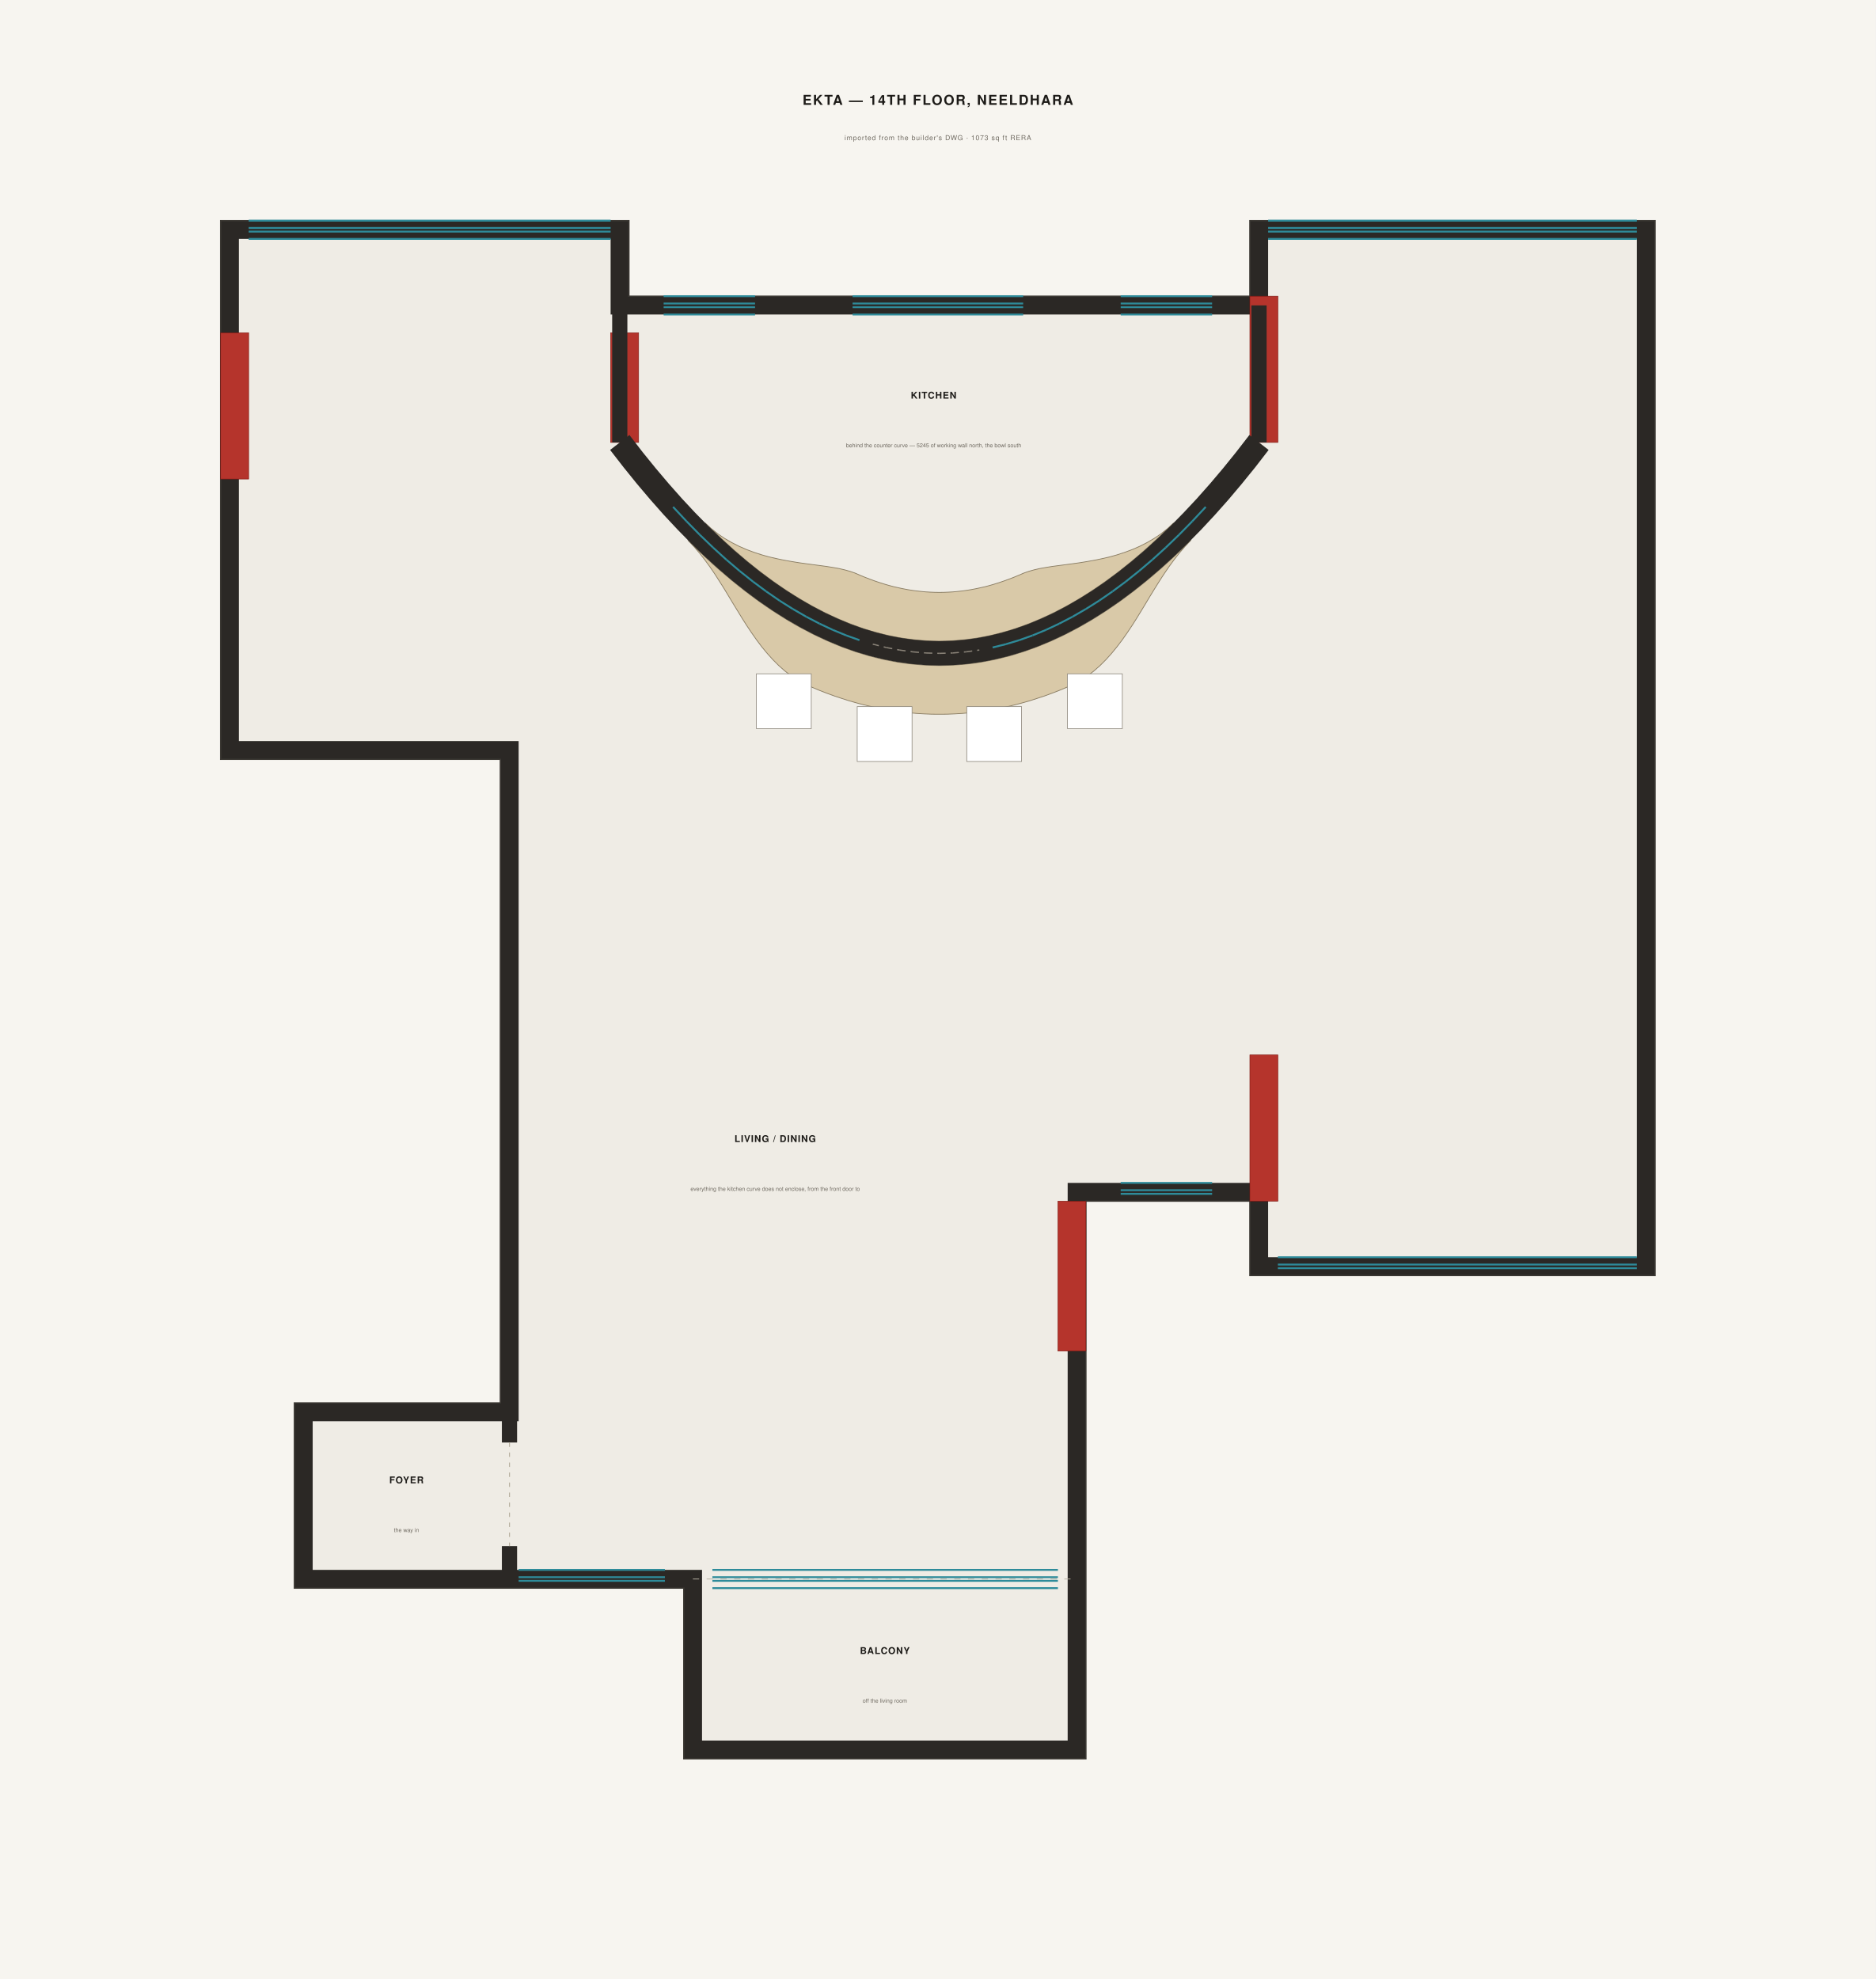
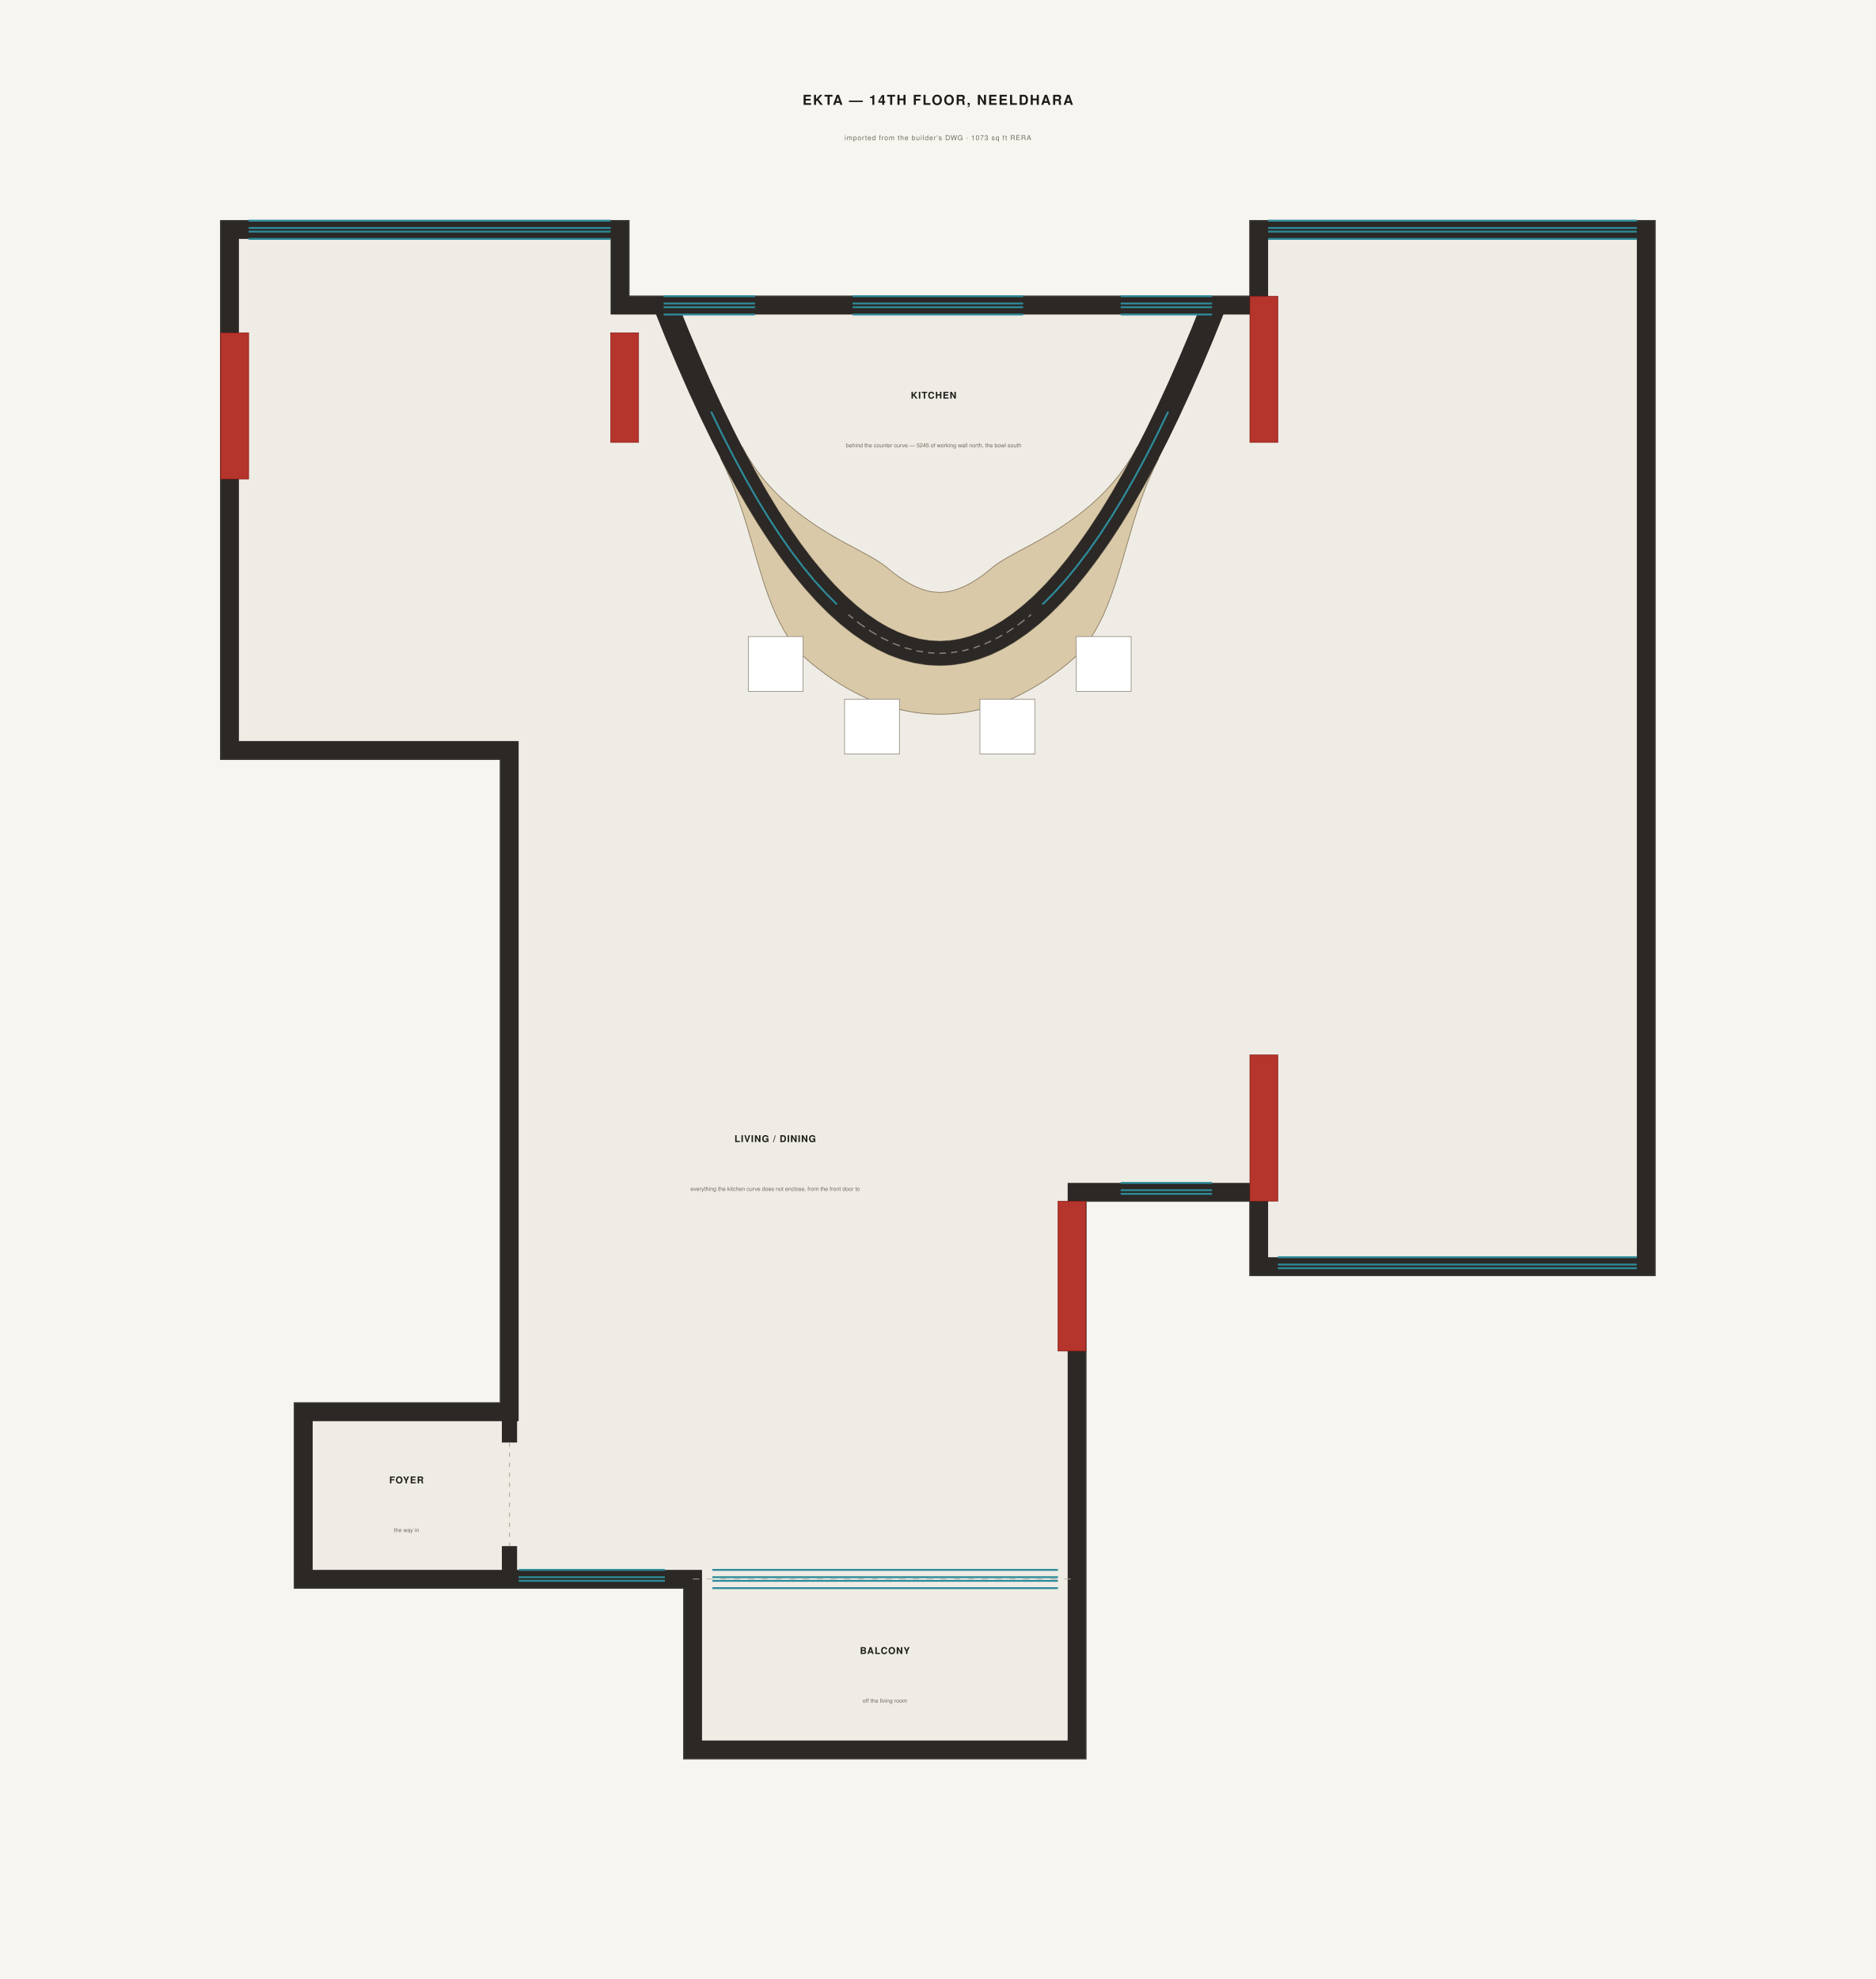
<svg xmlns="http://www.w3.org/2000/svg" width="3000" height="3165" viewBox="0 0 3000 3165">
  <rect x="0" y="0" width="3000" height="3165" fill="#f7f5f0" />
  <g id="L-floor">
    <polygon points="352.9,352.9 1005.9,352.9 1005.9,473.7 1999.0,473.7 1999.0,352.9 2647.1,352.9 2647.1,2039.9 1999.0,2039.9 1999.0,1921.0 1736.8,1921.0 1736.8,2812.8 1093.6,2812.8 1093.6,2539.9 470.8,2539.9 470.8,2243.6 800.2,2243.6 800.2,1214.4 352.9,1214.4" fill="#2b2825" stroke="#3b3833" stroke-width="2.0" />
    <polygon points="382.1,382.1 976.6,382.1 976.6,503.0 2028.2,503.0 2028.2,382.1 2617.9,382.1 2617.9,2010.7 2028.2,2010.7 2028.2,1891.8 1707.6,1891.8 1707.6,2539.9 1707.6,2783.6 1122.8,2783.6 1122.8,2539.9 1122.8,2510.7 500.1,2510.7 500.1,2272.9 829.5,2272.9 829.5,1185.2 382.1,1185.2" fill="#efece5" stroke="none" stroke-width="1.0" />
  </g>
  <g id="L-ref">
    <rect x="1999.0" y="473.7" width="44.8" height="233.9" fill="#b5342c" stroke="#7c1610" stroke-width="0.8" />
    <rect x="352.9" y="532.2" width="44.8" height="233.9" fill="#b5342c" stroke="#7c1610" stroke-width="0.8" />
    <rect x="976.6" y="532.2" width="44.8" height="175.4" fill="#b5342c" stroke="#7c1610" stroke-width="0.8" />
    <rect x="1999.0" y="1687.1" width="44.8" height="233.9" fill="#b5342c" stroke="#7c1610" stroke-width="0.8" />
    <rect x="1692.0" y="1921.0" width="44.8" height="239.8" fill="#b5342c" stroke="#7c1610" stroke-width="0.8" />
  </g>
  <g id="L-furniture">
-     <polygon points="1100.1,863.9 1110.0,873.6 1119.9,883.2 1129.8,892.5 1139.7,901.6 1149.6,910.4 1159.6,919.0 1169.5,927.3 1179.4,935.4 1189.4,943.3 1199.4,950.9 1209.3,958.3 1219.3,965.4 1229.3,972.3 1239.3,978.9 1249.3,985.3 1259.3,991.5 1269.3,997.4 1279.3,1003.0 1289.4,1008.4 1299.4,1013.6 1309.5,1018.5 1319.6,1023.2 1329.7,1027.6 1339.8,1031.8 1349.9,1035.7 1360.0,1039.4 1370.1,1042.8 1380.3,1046.0 1390.4,1048.9 1400.6,1051.6 1410.7,1054.0 1420.9,1056.2 1431.1,1058.1 1441.3,1059.8 1451.4,1061.2 1461.6,1062.3 1471.8,1063.2 1482.0,1063.8 1492.2,1064.2 1502.4,1064.4 1512.6,1064.2 1522.8,1063.8 1533.0,1063.2 1543.2,1062.3 1553.4,1061.2 1563.6,1059.8 1573.8,1058.1 1584.0,1056.2 1594.1,1054.0 1604.3,1051.6 1614.5,1048.9 1624.6,1046.0 1634.7,1042.8 1644.9,1039.4 1655.0,1035.7 1665.1,1031.8 1675.2,1027.6 1685.3,1023.2 1695.3,1018.5 1705.4,1013.6 1715.5,1008.4 1725.5,1003.0 1735.6,997.4 1745.6,991.5 1755.6,985.3 1765.6,978.9 1775.6,972.3 1785.6,965.4 1795.6,958.3 1805.5,950.9 1815.5,943.3 1825.4,935.4 1835.4,927.3 1845.3,919.0 1855.2,910.4 1865.1,901.6 1875.0,892.5 1884.9,883.2 1894.9,873.6 1904.7,863.9 1895.2,874.0 1886.2,884.5 1877.7,895.3 1869.6,906.4 1861.8,917.8 1854.2,929.5 1846.9,941.2 1839.6,953.1 1832.4,965.1 1825.2,977.0 1817.9,988.9 1810.4,1000.7 1802.7,1012.2 1794.7,1023.6 1786.4,1034.5 1777.8,1045.0 1768.8,1055.0 1759.4,1064.4 1749.5,1073.1 1739.2,1081.1 1728.5,1088.1 1717.3,1094.2 1705.8,1099.3 1694.1,1104.2 1682.4,1108.7 1670.7,1113.0 1658.9,1116.9 1647.1,1120.7 1635.2,1124.1 1623.3,1127.2 1611.3,1130.1 1599.3,1132.6 1587.3,1134.9 1575.2,1136.9 1563.1,1138.5 1551.0,1139.9 1538.9,1141.0 1526.7,1141.7 1514.6,1142.2 1502.4,1142.3 1490.3,1142.2 1478.1,1141.7 1466.0,1141.0 1453.9,1139.9 1441.8,1138.5 1429.7,1136.9 1417.6,1134.9 1405.6,1132.6 1393.6,1130.1 1381.6,1127.2 1369.7,1124.1 1357.8,1120.7 1346.0,1116.9 1334.2,1113.0 1322.4,1108.7 1310.8,1104.2 1299.1,1099.3 1287.6,1094.2 1276.4,1088.1 1265.6,1081.1 1255.3,1073.1 1245.5,1064.4 1236.1,1055.0 1227.1,1045.0 1218.4,1034.5 1210.2,1023.6 1202.2,1012.2 1194.5,1000.7 1187.0,988.9 1179.7,977.0 1172.4,965.1 1165.2,953.1 1158.0,941.2 1150.6,929.5 1143.1,917.8 1135.3,906.4 1127.2,895.3 1118.7,884.5 1109.7,874.0 1100.1,863.9" fill="#d9c9a8" stroke="#8a7d63" stroke-width="1.2" />
-     <polygon points="1127.7,836.3 1137.3,845.8 1146.8,855.0 1156.3,863.9 1165.8,872.6 1175.4,881.1 1184.9,889.3 1194.3,897.3 1203.8,905.0 1213.3,912.5 1222.8,919.7 1232.2,926.7 1241.7,933.5 1251.1,940.0 1260.6,946.2 1270.0,952.3 1279.4,958.0 1288.8,963.6 1298.2,968.9 1307.6,973.9 1316.9,978.7 1326.3,983.3 1335.6,987.6 1345.0,991.7 1354.3,995.6 1363.6,999.2 1372.9,1002.6 1382.2,1005.8 1391.5,1008.7 1400.8,1011.3 1410.0,1013.8 1419.3,1016.0 1428.6,1018.0 1437.8,1019.7 1447.1,1021.2 1456.3,1022.5 1465.5,1023.5 1474.8,1024.3 1484.0,1024.9 1493.2,1025.3 1502.4,1025.4 1511.7,1025.3 1520.9,1024.9 1530.1,1024.3 1539.3,1023.5 1548.6,1022.5 1557.8,1021.2 1567.1,1019.7 1576.3,1018.0 1585.6,1016.0 1594.8,1013.8 1604.1,1011.3 1613.4,1008.7 1622.7,1005.8 1632.0,1002.6 1641.3,999.2 1650.6,995.6 1659.9,991.7 1669.2,987.6 1678.6,983.3 1687.9,978.7 1697.3,973.9 1706.7,968.9 1716.1,963.6 1725.5,958.0 1734.9,952.3 1744.3,946.2 1753.7,940.0 1763.2,933.5 1772.6,926.7 1782.1,919.7 1791.6,912.5 1801.0,905.0 1810.5,897.3 1820.0,889.3 1829.5,881.1 1839.0,872.6 1848.5,863.9 1858.1,855.0 1867.6,845.8 1877.1,836.3 1867.3,845.4 1856.9,853.7 1845.9,861.1 1834.6,867.7 1823.0,873.6 1811.1,878.8 1799.0,883.3 1786.8,887.3 1774.6,890.7 1762.4,893.5 1750.3,896.0 1738.4,898.1 1726.7,900.0 1715.2,901.6 1704.1,903.1 1693.3,904.5 1682.8,905.9 1672.8,907.5 1663.2,909.2 1654.1,911.3 1645.5,913.7 1637.2,916.6 1629.3,920.0 1621.6,923.2 1613.8,926.2 1606.1,929.0 1598.5,931.6 1590.9,934.0 1583.4,936.2 1575.9,938.2 1568.4,939.9 1561.0,941.5 1553.6,942.9 1546.2,944.1 1538.9,945.1 1531.6,945.9 1524.3,946.6 1517.0,947.0 1509.7,947.3 1502.4,947.4 1495.2,947.3 1487.9,947.0 1480.6,946.6 1473.3,945.9 1466.0,945.1 1458.7,944.1 1451.3,942.9 1443.9,941.5 1436.5,939.9 1429.0,938.2 1421.5,936.2 1414.0,934.0 1406.4,931.6 1398.7,929.0 1391.1,926.2 1383.3,923.2 1375.5,920.0 1367.7,916.6 1359.4,913.7 1350.7,911.3 1341.6,909.2 1332.0,907.5 1322.0,905.9 1311.6,904.5 1300.8,903.1 1289.7,901.6 1278.2,900.0 1266.5,898.1 1254.6,896.0 1242.5,893.5 1230.3,890.7 1218.1,887.3 1205.9,883.3 1193.8,878.8 1181.9,873.6 1170.3,867.7 1158.9,861.1 1148.0,853.7 1137.6,845.4 1127.7,836.3" fill="#d9c9a8" stroke="#8a7d63" stroke-width="1.2" />
-     <rect x="1209.8" y="1077.6" width="87.7" height="87.7" fill="#ffffff" stroke="#8a8378" stroke-width="1.0" />
-     <rect x="1371.0" y="1130.1" width="87.7" height="87.7" fill="#ffffff" stroke="#8a8378" stroke-width="1.0" />
-     <rect x="1546.2" y="1130.1" width="87.7" height="87.7" fill="#ffffff" stroke="#8a8378" stroke-width="1.0" />
-     <rect x="1707.3" y="1077.6" width="87.7" height="87.7" fill="#ffffff" stroke="#8a8378" stroke-width="1.0" />
+     <polygon points="1152.3,732.4 1160.7,748.4 1169.2,764.1 1177.6,779.4 1186.1,794.2 1194.5,808.7 1203.0,822.8 1211.4,836.4 1219.9,849.7 1228.4,862.6 1236.9,875.1 1245.4,887.2 1253.9,899.0 1262.5,910.3 1271.0,921.2 1279.6,931.7 1288.2,941.9 1296.8,951.6 1305.4,961.0 1314.1,970.0 1322.7,978.5 1331.4,986.7 1340.2,994.5 1348.9,1001.9 1357.7,1008.9 1366.5,1015.4 1375.3,1021.6 1384.2,1027.4 1393.2,1032.8 1402.1,1037.8 1411.1,1042.3 1420.2,1046.5 1429.2,1050.2 1438.4,1053.5 1447.5,1056.4 1456.7,1058.8 1465.9,1060.8 1475.1,1062.3 1484.4,1063.5 1493.6,1064.1 1502.9,1064.4 1512.2,1064.1 1521.5,1063.5 1530.7,1062.3 1539.9,1060.8 1549.2,1058.8 1558.3,1056.4 1567.5,1053.5 1576.6,1050.2 1585.7,1046.5 1594.7,1042.3 1603.7,1037.8 1612.7,1032.8 1621.6,1027.4 1630.5,1021.6 1639.3,1015.4 1648.2,1008.9 1656.9,1001.9 1665.7,994.5 1674.4,986.7 1683.1,978.5 1691.8,970.0 1700.4,961.0 1709.1,951.6 1717.7,941.9 1726.2,931.7 1734.8,921.2 1743.4,910.3 1751.9,899.0 1760.4,887.2 1769.0,875.1 1777.5,862.6 1785.9,849.7 1794.4,836.4 1802.9,822.8 1811.3,808.7 1819.8,794.2 1828.2,779.4 1836.7,764.1 1845.1,748.4 1853.5,732.4 1845.5,748.7 1838.2,765.0 1831.6,781.2 1825.5,797.5 1819.9,813.8 1814.6,830.0 1809.7,846.1 1805.0,862.1 1800.4,878.0 1795.9,893.8 1791.3,909.3 1786.6,924.7 1781.7,939.7 1776.5,954.4 1770.9,968.8 1765.0,982.8 1758.5,996.2 1751.4,1009.1 1743.8,1021.4 1735.5,1032.9 1726.5,1043.6 1716.8,1053.3 1706.4,1062.2 1695.8,1070.6 1685.0,1078.6 1674.1,1086.3 1663.0,1093.5 1651.7,1100.3 1640.2,1106.6 1628.6,1112.6 1616.7,1118.0 1604.7,1122.9 1592.4,1127.3 1580.0,1131.2 1567.4,1134.6 1554.7,1137.3 1541.9,1139.5 1528.9,1141.1 1515.9,1142.0 1502.9,1142.3 1489.9,1142.0 1476.9,1141.1 1464.0,1139.5 1451.1,1137.3 1438.4,1134.6 1425.8,1131.2 1413.4,1127.3 1401.2,1122.9 1389.1,1118.0 1377.3,1112.6 1365.6,1106.6 1354.1,1100.3 1342.8,1093.5 1331.7,1086.3 1320.8,1078.6 1310.1,1070.6 1299.5,1062.2 1289.1,1053.3 1279.3,1043.6 1270.3,1032.9 1262.0,1021.4 1254.4,1009.1 1247.4,996.2 1240.9,982.8 1234.9,968.8 1229.4,954.4 1224.2,939.7 1219.3,924.7 1214.6,909.3 1210.0,893.8 1205.4,878.0 1200.8,862.1 1196.1,846.1 1191.2,830.0 1186.0,813.8 1180.3,797.5 1174.3,781.2 1167.6,765.0 1160.3,748.7 1152.3,732.4" fill="#d9c9a8" stroke="#8a7d63" stroke-width="1.2" />
+     <polygon points="1186.9,714.4 1195.1,730.1 1203.4,745.4 1211.6,760.3 1219.8,774.8 1228.0,788.8 1236.3,802.5 1244.4,815.7 1252.6,828.5 1260.8,841.0 1269.0,853.0 1277.1,864.6 1285.3,875.7 1293.4,886.5 1301.5,896.9 1309.6,906.9 1317.7,916.4 1325.7,925.5 1333.8,934.3 1341.8,942.6 1349.8,950.5 1357.8,958.0 1365.7,965.0 1373.6,971.7 1381.5,978.0 1389.4,983.9 1397.2,989.3 1405.0,994.4 1412.7,999.1 1420.4,1003.3 1428.1,1007.2 1435.7,1010.7 1443.3,1013.8 1450.8,1016.5 1458.3,1018.9 1465.8,1020.9 1473.3,1022.5 1480.7,1023.8 1488.1,1024.6 1495.5,1025.2 1502.9,1025.4 1510.3,1025.2 1517.7,1024.6 1525.1,1023.8 1532.6,1022.5 1540.0,1020.9 1547.5,1018.9 1555.0,1016.5 1562.6,1013.8 1570.2,1010.7 1577.8,1007.2 1585.5,1003.3 1593.2,999.1 1600.9,994.4 1608.7,989.3 1616.5,983.9 1624.3,978.0 1632.2,971.7 1640.1,965.0 1648.1,958.0 1656.1,950.5 1664.0,942.6 1672.1,934.3 1680.1,925.5 1688.2,916.4 1696.2,906.9 1704.3,896.9 1712.4,886.5 1720.6,875.7 1728.7,864.6 1736.9,853.0 1745.0,841.0 1753.2,828.5 1761.4,815.7 1769.6,802.5 1777.8,788.8 1786.0,774.8 1794.2,760.3 1802.5,745.4 1810.7,730.1 1818.9,714.4 1810.3,729.9 1800.9,744.6 1790.9,758.4 1780.3,771.5 1769.3,783.8 1757.8,795.3 1746.1,806.1 1734.1,816.2 1722.1,825.6 1709.9,834.3 1697.9,842.5 1685.9,850.1 1674.1,857.1 1662.7,863.7 1651.6,869.8 1640.9,875.5 1630.7,881.0 1621.0,886.2 1612.0,891.2 1603.7,896.1 1596.0,901.1 1589.1,906.2 1582.8,911.4 1576.7,916.3 1570.8,920.7 1565.0,924.7 1559.5,928.3 1554.1,931.6 1548.9,934.5 1543.9,937.0 1539.1,939.2 1534.5,941.1 1530.1,942.7 1525.8,944.0 1521.8,945.1 1517.8,946.0 1514.0,946.6 1510.2,947.0 1506.6,947.3 1502.9,947.4 1499.3,947.3 1495.6,947.0 1491.9,946.6 1488.1,946.0 1484.1,945.1 1480.0,944.0 1475.8,942.7 1471.3,941.1 1466.7,939.2 1461.9,937.0 1456.9,934.5 1451.7,931.6 1446.4,928.3 1440.8,924.7 1435.1,920.7 1429.1,916.3 1423.0,911.4 1416.8,906.2 1409.8,901.1 1402.2,896.1 1393.8,891.2 1384.8,886.2 1375.2,881.0 1365.0,875.5 1354.3,869.8 1343.2,863.7 1331.7,857.1 1320.0,850.1 1308.0,842.5 1295.9,834.3 1283.8,825.6 1271.7,816.2 1259.8,806.1 1248.0,795.3 1236.6,783.8 1225.5,771.5 1214.9,758.4 1204.9,744.6 1195.6,729.9 1186.9,714.4" fill="#d9c9a8" stroke="#8a7d63" stroke-width="1.2" />
+     <rect x="1196.8" y="1018.0" width="87.7" height="87.7" fill="#ffffff" stroke="#8a8378" stroke-width="1.0" />
+     <rect x="1350.8" y="1118.2" width="87.7" height="87.7" fill="#ffffff" stroke="#8a8378" stroke-width="1.0" />
+     <rect x="1567.3" y="1118.2" width="87.7" height="87.7" fill="#ffffff" stroke="#8a8378" stroke-width="1.0" />
+     <rect x="1721.4" y="1018.0" width="87.7" height="87.7" fill="#ffffff" stroke="#8a8378" stroke-width="1.0" />
  </g>
  <g id="L-floor-walls">
-     <polygon points="979.1,367.5 979.1,707.6 1003.4,707.6 1003.4,367.5" fill="#2b2825" stroke="none" stroke-width="1.0" />
-     <polygon points="975.8,719.6 997.3,747.3 1018.8,773.9 1040.4,799.4 1062.0,823.8 1083.7,847.0 1105.3,869.0 1127.0,889.9 1148.8,909.6 1170.5,928.2 1192.4,945.6 1214.2,961.8 1236.1,976.8 1258.1,990.7 1280.1,1003.4 1302.1,1014.9 1324.2,1025.2 1346.3,1034.4 1368.5,1042.3 1390.8,1049.0 1413.1,1054.5 1435.4,1058.8 1457.7,1061.9 1480.1,1063.7 1502.4,1064.4 1524.8,1063.7 1547.2,1061.9 1569.5,1058.8 1591.8,1054.5 1614.1,1049.0 1636.3,1042.3 1658.5,1034.4 1680.7,1025.2 1702.8,1014.9 1724.8,1003.4 1746.8,990.7 1768.8,976.8 1790.7,961.8 1812.5,945.6 1834.3,928.2 1856.1,909.6 1877.8,889.9 1899.5,869.0 1921.2,847.0 1942.8,823.8 1964.5,799.4 1986.0,773.9 2007.6,747.3 2029.0,719.6 1998.2,695.7 1977.0,723.1 1956.0,749.1 1935.0,773.9 1914.0,797.6 1893.0,820.0 1872.1,841.3 1851.2,861.4 1830.4,880.4 1809.5,898.1 1788.7,914.7 1768.0,930.1 1747.3,944.3 1726.6,957.3 1706.0,969.2 1685.5,980.0 1665.0,989.5 1644.5,998.0 1624.1,1005.3 1603.8,1011.4 1583.4,1016.5 1563.2,1020.4 1542.9,1023.1 1522.7,1024.8 1502.4,1025.4 1482.2,1024.8 1462.0,1023.1 1441.7,1020.4 1421.4,1016.5 1401.1,1011.4 1380.7,1005.3 1360.3,998.0 1339.9,989.5 1319.4,980.0 1298.8,969.2 1278.2,957.3 1257.6,944.3 1236.9,930.1 1216.1,914.7 1195.3,898.1 1174.5,880.4 1153.7,861.4 1132.8,841.3 1111.8,820.0 1090.9,797.6 1069.9,773.9 1048.9,749.1 1027.8,723.1 1006.7,695.7" fill="#2b2825" stroke="none" stroke-width="1.0" />
-     <line x1="1076.5" y1="810.7" x2="1097.8" y2="833.5" stroke="#2e8b9a" stroke-width="3.0" />
-     <line x1="1097.8" y1="833.5" x2="1119.1" y2="855.2" stroke="#2e8b9a" stroke-width="3.0" />
-     <line x1="1119.1" y1="855.2" x2="1140.4" y2="875.7" stroke="#2e8b9a" stroke-width="3.0" />
-     <line x1="1140.4" y1="875.7" x2="1161.6" y2="895.0" stroke="#2e8b9a" stroke-width="3.0" />
-     <line x1="1161.6" y1="895.0" x2="1182.9" y2="913.1" stroke="#2e8b9a" stroke-width="3.0" />
-     <line x1="1182.9" y1="913.1" x2="1204.2" y2="930.1" stroke="#2e8b9a" stroke-width="3.0" />
-     <line x1="1204.2" y1="930.1" x2="1225.5" y2="945.9" stroke="#2e8b9a" stroke-width="3.0" />
-     <line x1="1225.5" y1="945.9" x2="1246.8" y2="960.6" stroke="#2e8b9a" stroke-width="3.0" />
-     <line x1="1246.8" y1="960.6" x2="1268.1" y2="974.0" stroke="#2e8b9a" stroke-width="3.0" />
-     <line x1="1268.1" y1="974.0" x2="1289.4" y2="986.3" stroke="#2e8b9a" stroke-width="3.0" />
-     <line x1="1289.4" y1="986.3" x2="1310.7" y2="997.4" stroke="#2e8b9a" stroke-width="3.0" />
-     <line x1="1310.7" y1="997.4" x2="1332.0" y2="1007.4" stroke="#2e8b9a" stroke-width="3.0" />
-     <line x1="1332.0" y1="1007.4" x2="1353.3" y2="1016.2" stroke="#2e8b9a" stroke-width="3.0" />
-     <line x1="1353.3" y1="1016.2" x2="1374.6" y2="1023.8" stroke="#2e8b9a" stroke-width="3.0" />
-     <line x1="1395.9" y1="1030.2" x2="1417.2" y2="1035.5" stroke="#8a8378" stroke-width="2.0" stroke-dasharray="10 8" />
-     <line x1="1417.2" y1="1035.5" x2="1438.5" y2="1039.6" stroke="#8a8378" stroke-width="2.0" stroke-dasharray="10 8" />
-     <line x1="1438.5" y1="1039.6" x2="1459.8" y2="1042.5" stroke="#8a8378" stroke-width="2.0" stroke-dasharray="10 8" />
-     <line x1="1459.8" y1="1042.5" x2="1481.1" y2="1044.3" stroke="#8a8378" stroke-width="2.0" stroke-dasharray="10 8" />
-     <line x1="1481.1" y1="1044.3" x2="1502.4" y2="1044.9" stroke="#8a8378" stroke-width="2.0" stroke-dasharray="10 8" />
-     <line x1="1502.4" y1="1044.9" x2="1523.7" y2="1044.3" stroke="#8a8378" stroke-width="2.0" stroke-dasharray="10 8" />
-     <line x1="1523.7" y1="1044.3" x2="1545.0" y2="1042.5" stroke="#8a8378" stroke-width="2.0" stroke-dasharray="10 8" />
-     <line x1="1545.0" y1="1042.5" x2="1566.3" y2="1039.6" stroke="#8a8378" stroke-width="2.0" stroke-dasharray="10 8" />
-     <line x1="1587.6" y1="1035.5" x2="1608.9" y2="1030.2" stroke="#2e8b9a" stroke-width="3.0" />
-     <line x1="1608.9" y1="1030.2" x2="1630.2" y2="1023.8" stroke="#2e8b9a" stroke-width="3.0" />
-     <line x1="1630.2" y1="1023.8" x2="1651.5" y2="1016.2" stroke="#2e8b9a" stroke-width="3.0" />
-     <line x1="1651.5" y1="1016.2" x2="1672.8" y2="1007.4" stroke="#2e8b9a" stroke-width="3.0" />
-     <line x1="1672.8" y1="1007.4" x2="1694.1" y2="997.4" stroke="#2e8b9a" stroke-width="3.0" />
-     <line x1="1694.1" y1="997.4" x2="1715.4" y2="986.3" stroke="#2e8b9a" stroke-width="3.0" />
-     <line x1="1715.4" y1="986.3" x2="1736.7" y2="974.0" stroke="#2e8b9a" stroke-width="3.0" />
-     <line x1="1736.7" y1="974.0" x2="1758.0" y2="960.6" stroke="#2e8b9a" stroke-width="3.0" />
-     <line x1="1758.0" y1="960.6" x2="1779.3" y2="945.9" stroke="#2e8b9a" stroke-width="3.0" />
-     <line x1="1779.3" y1="945.9" x2="1800.6" y2="930.1" stroke="#2e8b9a" stroke-width="3.0" />
-     <line x1="1800.6" y1="930.1" x2="1821.9" y2="913.1" stroke="#2e8b9a" stroke-width="3.0" />
-     <line x1="1821.9" y1="913.1" x2="1843.2" y2="895.0" stroke="#2e8b9a" stroke-width="3.0" />
-     <line x1="1843.2" y1="895.0" x2="1864.5" y2="875.7" stroke="#2e8b9a" stroke-width="3.0" />
-     <line x1="1864.5" y1="875.7" x2="1885.8" y2="855.2" stroke="#2e8b9a" stroke-width="3.0" />
-     <line x1="1885.8" y1="855.2" x2="1907.1" y2="833.5" stroke="#2e8b9a" stroke-width="3.0" />
-     <line x1="1907.1" y1="833.5" x2="1928.4" y2="810.7" stroke="#2e8b9a" stroke-width="3.0" />
-     <polygon points="2001.4,488.4 2001.4,707.6 2025.8,707.6 2025.8,488.4" fill="#2b2825" stroke="none" stroke-width="1.0" />
+     <polygon points="1046.3,495.6 1064.6,541.2 1083.0,584.9 1101.4,626.8 1119.8,666.7 1138.3,704.8 1156.7,740.9 1175.2,775.1 1193.8,807.4 1212.3,837.9 1230.9,866.4 1249.6,893.0 1268.3,917.8 1287.1,940.7 1306.0,961.6 1325.0,980.7 1344.1,997.9 1363.4,1013.2 1382.8,1026.5 1402.4,1037.9 1422.2,1047.4 1442.2,1054.7 1462.3,1060.1 1482.6,1063.3 1502.9,1064.4 1523.2,1063.3 1543.5,1060.1 1563.6,1054.7 1583.6,1047.4 1603.4,1037.9 1623.0,1026.5 1642.4,1013.2 1661.7,997.9 1680.8,980.7 1699.8,961.6 1718.7,940.7 1737.5,917.8 1756.2,893.0 1774.9,866.4 1793.5,837.9 1812.1,807.4 1830.6,775.1 1849.1,740.9 1867.6,704.8 1886.0,666.7 1904.4,626.8 1922.9,584.9 1941.3,541.2 1959.6,495.6 1923.4,481.1 1905.2,526.4 1887.0,569.5 1868.9,610.8 1850.8,650.1 1832.7,687.4 1814.6,722.8 1796.5,756.2 1778.5,787.6 1760.5,817.1 1742.6,844.6 1724.7,870.1 1706.9,893.7 1689.2,915.2 1671.5,934.9 1654.0,952.5 1636.5,968.1 1619.2,981.9 1602.1,993.6 1585.2,1003.5 1568.4,1011.4 1551.9,1017.6 1535.4,1021.9 1519.1,1024.5 1502.9,1025.4 1486.7,1024.5 1470.4,1021.9 1454.0,1017.6 1437.4,1011.4 1420.7,1003.5 1403.7,993.6 1386.6,981.9 1369.3,968.1 1351.9,952.5 1334.3,934.9 1316.7,915.2 1298.9,893.7 1281.1,870.1 1263.2,844.6 1245.3,817.1 1227.3,787.6 1209.3,756.2 1191.2,722.8 1173.2,687.4 1155.1,650.1 1136.9,610.8 1118.8,569.5 1100.7,526.4 1082.4,481.1" fill="#2b2825" stroke="none" stroke-width="1.0" />
+     <line x1="1137.4" y1="658.4" x2="1155.7" y2="696.1" stroke="#2e8b9a" stroke-width="3.0" />
+     <line x1="1155.7" y1="696.1" x2="1174.0" y2="731.8" stroke="#2e8b9a" stroke-width="3.0" />
+     <line x1="1174.0" y1="731.8" x2="1192.3" y2="765.6" stroke="#2e8b9a" stroke-width="3.0" />
+     <line x1="1192.3" y1="765.6" x2="1210.5" y2="797.5" stroke="#2e8b9a" stroke-width="3.0" />
+     <line x1="1210.5" y1="797.5" x2="1228.8" y2="827.5" stroke="#2e8b9a" stroke-width="3.0" />
+     <line x1="1228.8" y1="827.5" x2="1247.1" y2="855.5" stroke="#2e8b9a" stroke-width="3.0" />
+     <line x1="1247.1" y1="855.5" x2="1265.4" y2="881.6" stroke="#2e8b9a" stroke-width="3.0" />
+     <line x1="1265.4" y1="881.6" x2="1283.6" y2="905.7" stroke="#2e8b9a" stroke-width="3.0" />
+     <line x1="1283.6" y1="905.7" x2="1301.9" y2="928.0" stroke="#2e8b9a" stroke-width="3.0" />
+     <line x1="1301.9" y1="928.0" x2="1320.2" y2="948.2" stroke="#2e8b9a" stroke-width="3.0" />
+     <line x1="1320.2" y1="948.2" x2="1338.5" y2="966.6" stroke="#2e8b9a" stroke-width="3.0" />
+     <line x1="1356.7" y1="983.0" x2="1375.0" y2="997.5" stroke="#8a8378" stroke-width="2.0" stroke-dasharray="10 8" />
+     <line x1="1375.0" y1="997.5" x2="1393.3" y2="1010.1" stroke="#8a8378" stroke-width="2.0" stroke-dasharray="10 8" />
+     <line x1="1393.3" y1="1010.1" x2="1411.6" y2="1020.7" stroke="#8a8378" stroke-width="2.0" stroke-dasharray="10 8" />
+     <line x1="1411.6" y1="1020.7" x2="1429.8" y2="1029.4" stroke="#8a8378" stroke-width="2.0" stroke-dasharray="10 8" />
+     <line x1="1429.8" y1="1029.4" x2="1448.1" y2="1036.2" stroke="#8a8378" stroke-width="2.0" stroke-dasharray="10 8" />
+     <line x1="1448.1" y1="1036.2" x2="1466.4" y2="1041.0" stroke="#8a8378" stroke-width="2.0" stroke-dasharray="10 8" />
+     <line x1="1466.4" y1="1041.0" x2="1484.6" y2="1043.9" stroke="#8a8378" stroke-width="2.0" stroke-dasharray="10 8" />
+     <line x1="1484.6" y1="1043.9" x2="1502.9" y2="1044.9" stroke="#8a8378" stroke-width="2.0" stroke-dasharray="10 8" />
+     <line x1="1502.9" y1="1044.9" x2="1521.2" y2="1043.9" stroke="#8a8378" stroke-width="2.0" stroke-dasharray="10 8" />
+     <line x1="1521.2" y1="1043.9" x2="1539.5" y2="1041.0" stroke="#8a8378" stroke-width="2.0" stroke-dasharray="10 8" />
+     <line x1="1539.5" y1="1041.0" x2="1557.7" y2="1036.2" stroke="#8a8378" stroke-width="2.0" stroke-dasharray="10 8" />
+     <line x1="1557.7" y1="1036.2" x2="1576.0" y2="1029.4" stroke="#8a8378" stroke-width="2.0" stroke-dasharray="10 8" />
+     <line x1="1576.0" y1="1029.4" x2="1594.3" y2="1020.7" stroke="#8a8378" stroke-width="2.0" stroke-dasharray="10 8" />
+     <line x1="1594.3" y1="1020.7" x2="1612.6" y2="1010.1" stroke="#8a8378" stroke-width="2.0" stroke-dasharray="10 8" />
+     <line x1="1612.6" y1="1010.1" x2="1630.8" y2="997.5" stroke="#8a8378" stroke-width="2.0" stroke-dasharray="10 8" />
+     <line x1="1630.8" y1="997.5" x2="1649.1" y2="983.0" stroke="#8a8378" stroke-width="2.0" stroke-dasharray="10 8" />
+     <line x1="1667.4" y1="966.6" x2="1685.7" y2="948.2" stroke="#2e8b9a" stroke-width="3.0" />
+     <line x1="1685.7" y1="948.2" x2="1703.9" y2="928.0" stroke="#2e8b9a" stroke-width="3.0" />
+     <line x1="1703.9" y1="928.0" x2="1722.2" y2="905.7" stroke="#2e8b9a" stroke-width="3.0" />
+     <line x1="1722.2" y1="905.7" x2="1740.5" y2="881.6" stroke="#2e8b9a" stroke-width="3.0" />
+     <line x1="1740.5" y1="881.6" x2="1758.8" y2="855.5" stroke="#2e8b9a" stroke-width="3.0" />
+     <line x1="1758.8" y1="855.5" x2="1777.0" y2="827.5" stroke="#2e8b9a" stroke-width="3.0" />
+     <line x1="1777.0" y1="827.5" x2="1795.3" y2="797.5" stroke="#2e8b9a" stroke-width="3.0" />
+     <line x1="1795.3" y1="797.5" x2="1813.6" y2="765.6" stroke="#2e8b9a" stroke-width="3.0" />
+     <line x1="1813.6" y1="765.6" x2="1831.9" y2="731.8" stroke="#2e8b9a" stroke-width="3.0" />
+     <line x1="1831.9" y1="731.8" x2="1850.1" y2="696.1" stroke="#2e8b9a" stroke-width="3.0" />
+     <line x1="1850.1" y1="696.1" x2="1868.4" y2="658.4" stroke="#2e8b9a" stroke-width="3.0" />
    <polygon points="802.7,2258.2 802.7,2307.0 827.0,2307.0 827.0,2258.2" fill="#2b2825" stroke="none" stroke-width="1.0" />
    <polygon points="802.7,2472.7 802.7,2525.3 827.0,2525.3 827.0,2472.7" fill="#2b2825" stroke="none" stroke-width="1.0" />
    <line x1="814.9" y1="2307.0" x2="814.9" y2="2472.7" stroke="#b0a897" stroke-width="1.4" stroke-dasharray="7 9" />
    <line x1="1108.2" y1="2525.3" x2="1722.2" y2="2525.3" stroke="#b9b2a4" stroke-width="1.2" stroke-dasharray="10 12" />
    <line x1="397.7" y1="352.9" x2="976.6" y2="352.9" stroke="#2e8b9a" stroke-width="3.0" />
    <line x1="2028.2" y1="352.9" x2="2617.9" y2="352.9" stroke="#2e8b9a" stroke-width="3.0" />
    <line x1="397.7" y1="364.6" x2="976.6" y2="364.6" stroke="#2e8b9a" stroke-width="3.0" />
    <line x1="2028.2" y1="364.6" x2="2617.9" y2="364.6" stroke="#2e8b9a" stroke-width="3.0" />
    <line x1="397.7" y1="370.4" x2="976.6" y2="370.4" stroke="#2e8b9a" stroke-width="3.0" />
    <line x1="2028.2" y1="370.4" x2="2617.9" y2="370.4" stroke="#2e8b9a" stroke-width="3.0" />
    <line x1="397.7" y1="382.1" x2="976.6" y2="382.1" stroke="#2e8b9a" stroke-width="3.0" />
    <line x1="2028.2" y1="382.1" x2="2617.9" y2="382.1" stroke="#2e8b9a" stroke-width="3.0" />
    <line x1="1061.4" y1="473.7" x2="1207.6" y2="473.7" stroke="#2e8b9a" stroke-width="3.0" />
    <line x1="1363.6" y1="473.7" x2="1636.4" y2="473.7" stroke="#2e8b9a" stroke-width="3.0" />
    <line x1="1792.4" y1="473.7" x2="1938.6" y2="473.7" stroke="#2e8b9a" stroke-width="3.0" />
    <line x1="1061.4" y1="485.4" x2="1207.6" y2="485.4" stroke="#2e8b9a" stroke-width="3.0" />
    <line x1="1363.6" y1="485.4" x2="1636.4" y2="485.4" stroke="#2e8b9a" stroke-width="3.0" />
    <line x1="1792.4" y1="485.4" x2="1938.6" y2="485.4" stroke="#2e8b9a" stroke-width="3.0" />
    <line x1="1061.4" y1="491.3" x2="1207.6" y2="491.3" stroke="#2e8b9a" stroke-width="3.0" />
    <line x1="1363.6" y1="491.3" x2="1636.4" y2="491.3" stroke="#2e8b9a" stroke-width="3.0" />
    <line x1="1792.4" y1="491.3" x2="1938.6" y2="491.3" stroke="#2e8b9a" stroke-width="3.0" />
    <line x1="1061.4" y1="503.0" x2="1207.6" y2="503.0" stroke="#2e8b9a" stroke-width="3.0" />
    <line x1="1363.6" y1="503.0" x2="1636.4" y2="503.0" stroke="#2e8b9a" stroke-width="3.0" />
    <line x1="1792.4" y1="503.0" x2="1938.6" y2="503.0" stroke="#2e8b9a" stroke-width="3.0" />
    <line x1="1792.4" y1="1891.8" x2="1938.6" y2="1891.8" stroke="#2e8b9a" stroke-width="3.0" />
    <line x1="1792.4" y1="1903.5" x2="1938.6" y2="1903.5" stroke="#2e8b9a" stroke-width="3.0" />
    <line x1="1792.4" y1="1909.3" x2="1938.6" y2="1909.3" stroke="#2e8b9a" stroke-width="3.0" />
    <line x1="2043.8" y1="2010.7" x2="2617.9" y2="2010.7" stroke="#2e8b9a" stroke-width="3.0" />
    <line x1="2043.8" y1="2022.4" x2="2617.9" y2="2022.4" stroke="#2e8b9a" stroke-width="3.0" />
    <line x1="2043.8" y1="2028.2" x2="2617.9" y2="2028.2" stroke="#2e8b9a" stroke-width="3.0" />
    <line x1="829.5" y1="2510.7" x2="1063.4" y2="2510.7" stroke="#2e8b9a" stroke-width="3.0" />
    <line x1="1139.4" y1="2510.7" x2="1692.0" y2="2510.7" stroke="#2e8b9a" stroke-width="3.0" />
    <line x1="829.5" y1="2522.4" x2="1063.4" y2="2522.4" stroke="#2e8b9a" stroke-width="3.0" />
    <line x1="1139.4" y1="2522.4" x2="1692.0" y2="2522.4" stroke="#2e8b9a" stroke-width="3.0" />
    <line x1="829.5" y1="2528.2" x2="1063.4" y2="2528.2" stroke="#2e8b9a" stroke-width="3.0" />
    <line x1="1139.4" y1="2528.2" x2="1692.0" y2="2528.2" stroke="#2e8b9a" stroke-width="3.0" />
    <line x1="1139.4" y1="2539.9" x2="1692.0" y2="2539.9" stroke="#2e8b9a" stroke-width="3.0" />
  </g>
  <g id="L-labels">
    <text x="1493.2" y="637.5" font-family="Helvetica,Arial" font-size="15" fill="#1d1b18" font-weight="bold" letter-spacing="1.1" text-anchor="middle">KITCHEN</text>
    <text x="1493.2" y="715.4" font-family="Helvetica,Arial" font-size="9" fill="#6f6a61" font-weight="normal" letter-spacing="0" text-anchor="middle">behind the counter curve — 5245 of working wall north, the bowl south</text>
    <text x="1239.8" y="1826.5" font-family="Helvetica,Arial" font-size="15" fill="#1d1b18" font-weight="bold" letter-spacing="1.1" text-anchor="middle">LIVING / DINING</text>
    <text x="1239.8" y="1904.5" font-family="Helvetica,Arial" font-size="9" fill="#6f6a61" font-weight="normal" letter-spacing="0" text-anchor="middle">everything the kitchen curve does not enclose, from the front door to </text>
    <text x="650.1" y="2372.3" font-family="Helvetica,Arial" font-size="15" fill="#1d1b18" font-weight="bold" letter-spacing="1.1" text-anchor="middle">FOYER</text>
    <text x="650.1" y="2450.2" font-family="Helvetica,Arial" font-size="9" fill="#6f6a61" font-weight="normal" letter-spacing="0" text-anchor="middle">the way in</text>
    <text x="1415.2" y="2645.2" font-family="Helvetica,Arial" font-size="15" fill="#1d1b18" font-weight="bold" letter-spacing="1.1" text-anchor="middle">BALCONY</text>
    <text x="1415.2" y="2723.1" font-family="Helvetica,Arial" font-size="9" fill="#6f6a61" font-weight="normal" letter-spacing="0" text-anchor="middle">off the living room</text>
  </g>
  <g id="L-title">
    <text x="1500.0" y="167.7" font-family="Helvetica,Arial" font-size="22" fill="#1d1b18" font-weight="bold" letter-spacing="2" text-anchor="middle">EKTA — 14TH FLOOR, NEELDHARA</text>
    <text x="1500.0" y="224.2" font-family="Helvetica,Arial" font-size="11" fill="#6f6a61" font-weight="normal" letter-spacing="1" text-anchor="middle">imported from the builder's DWG · 1073 sq ft RERA</text>
  </g>
</svg>
